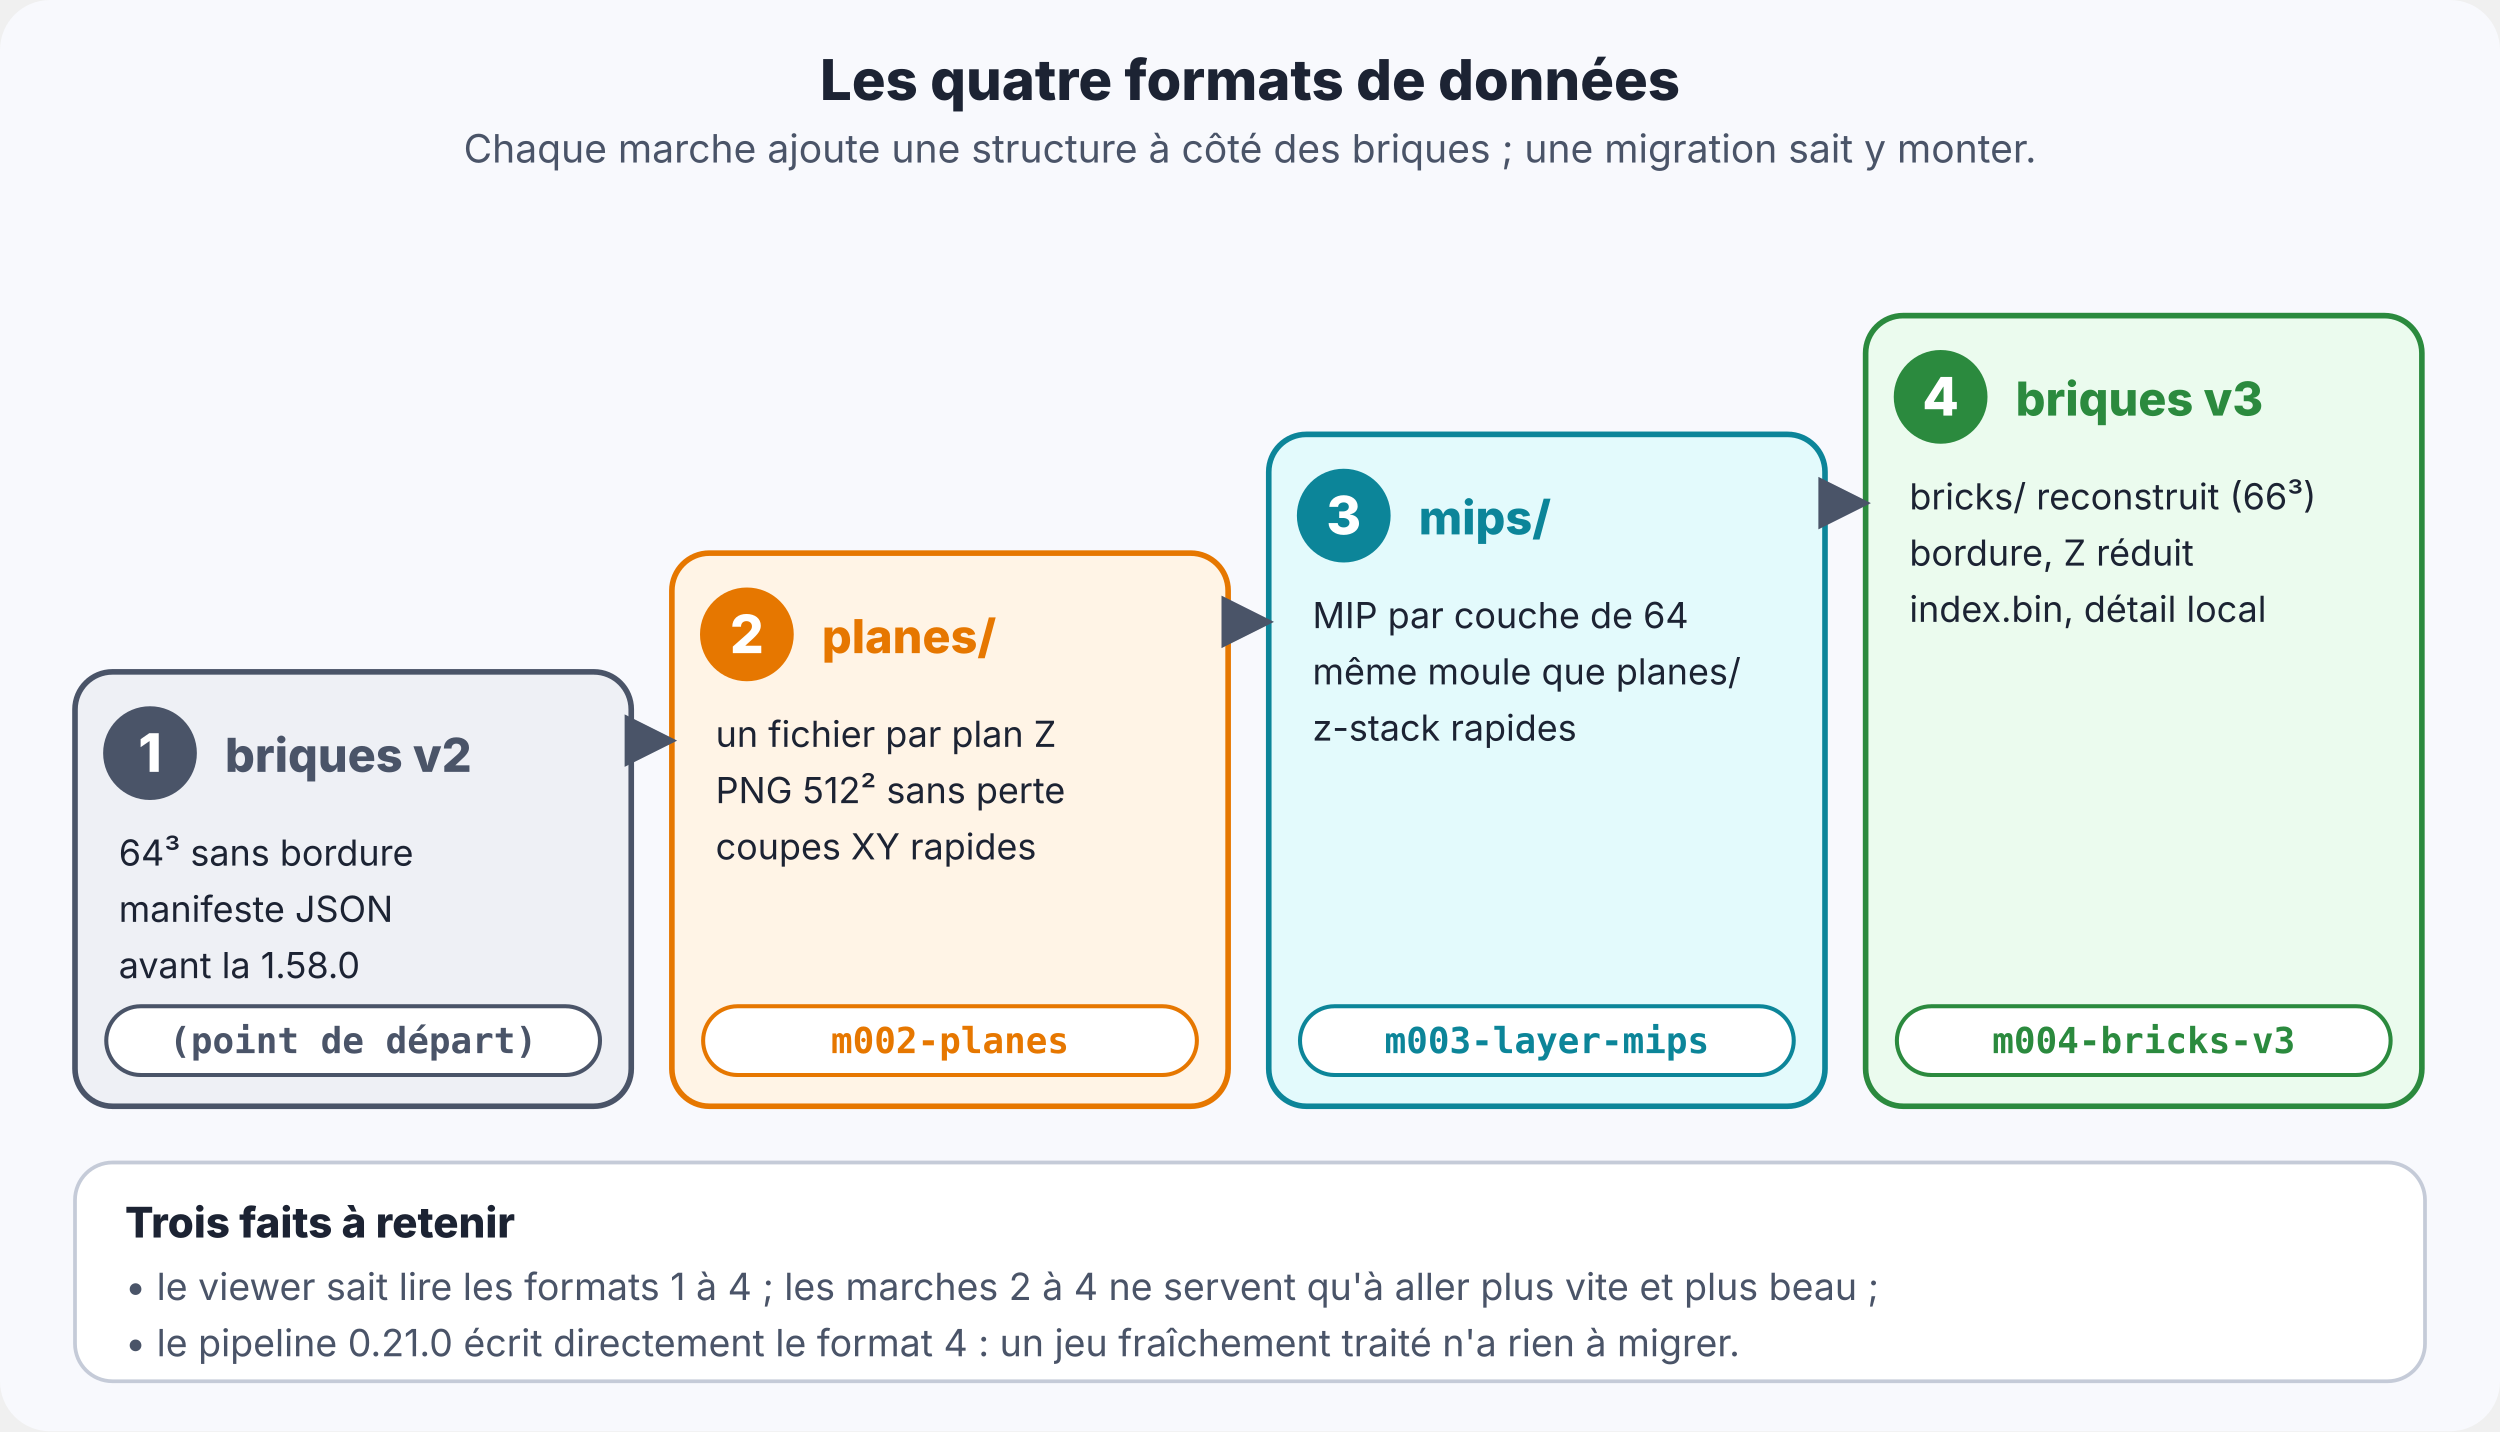
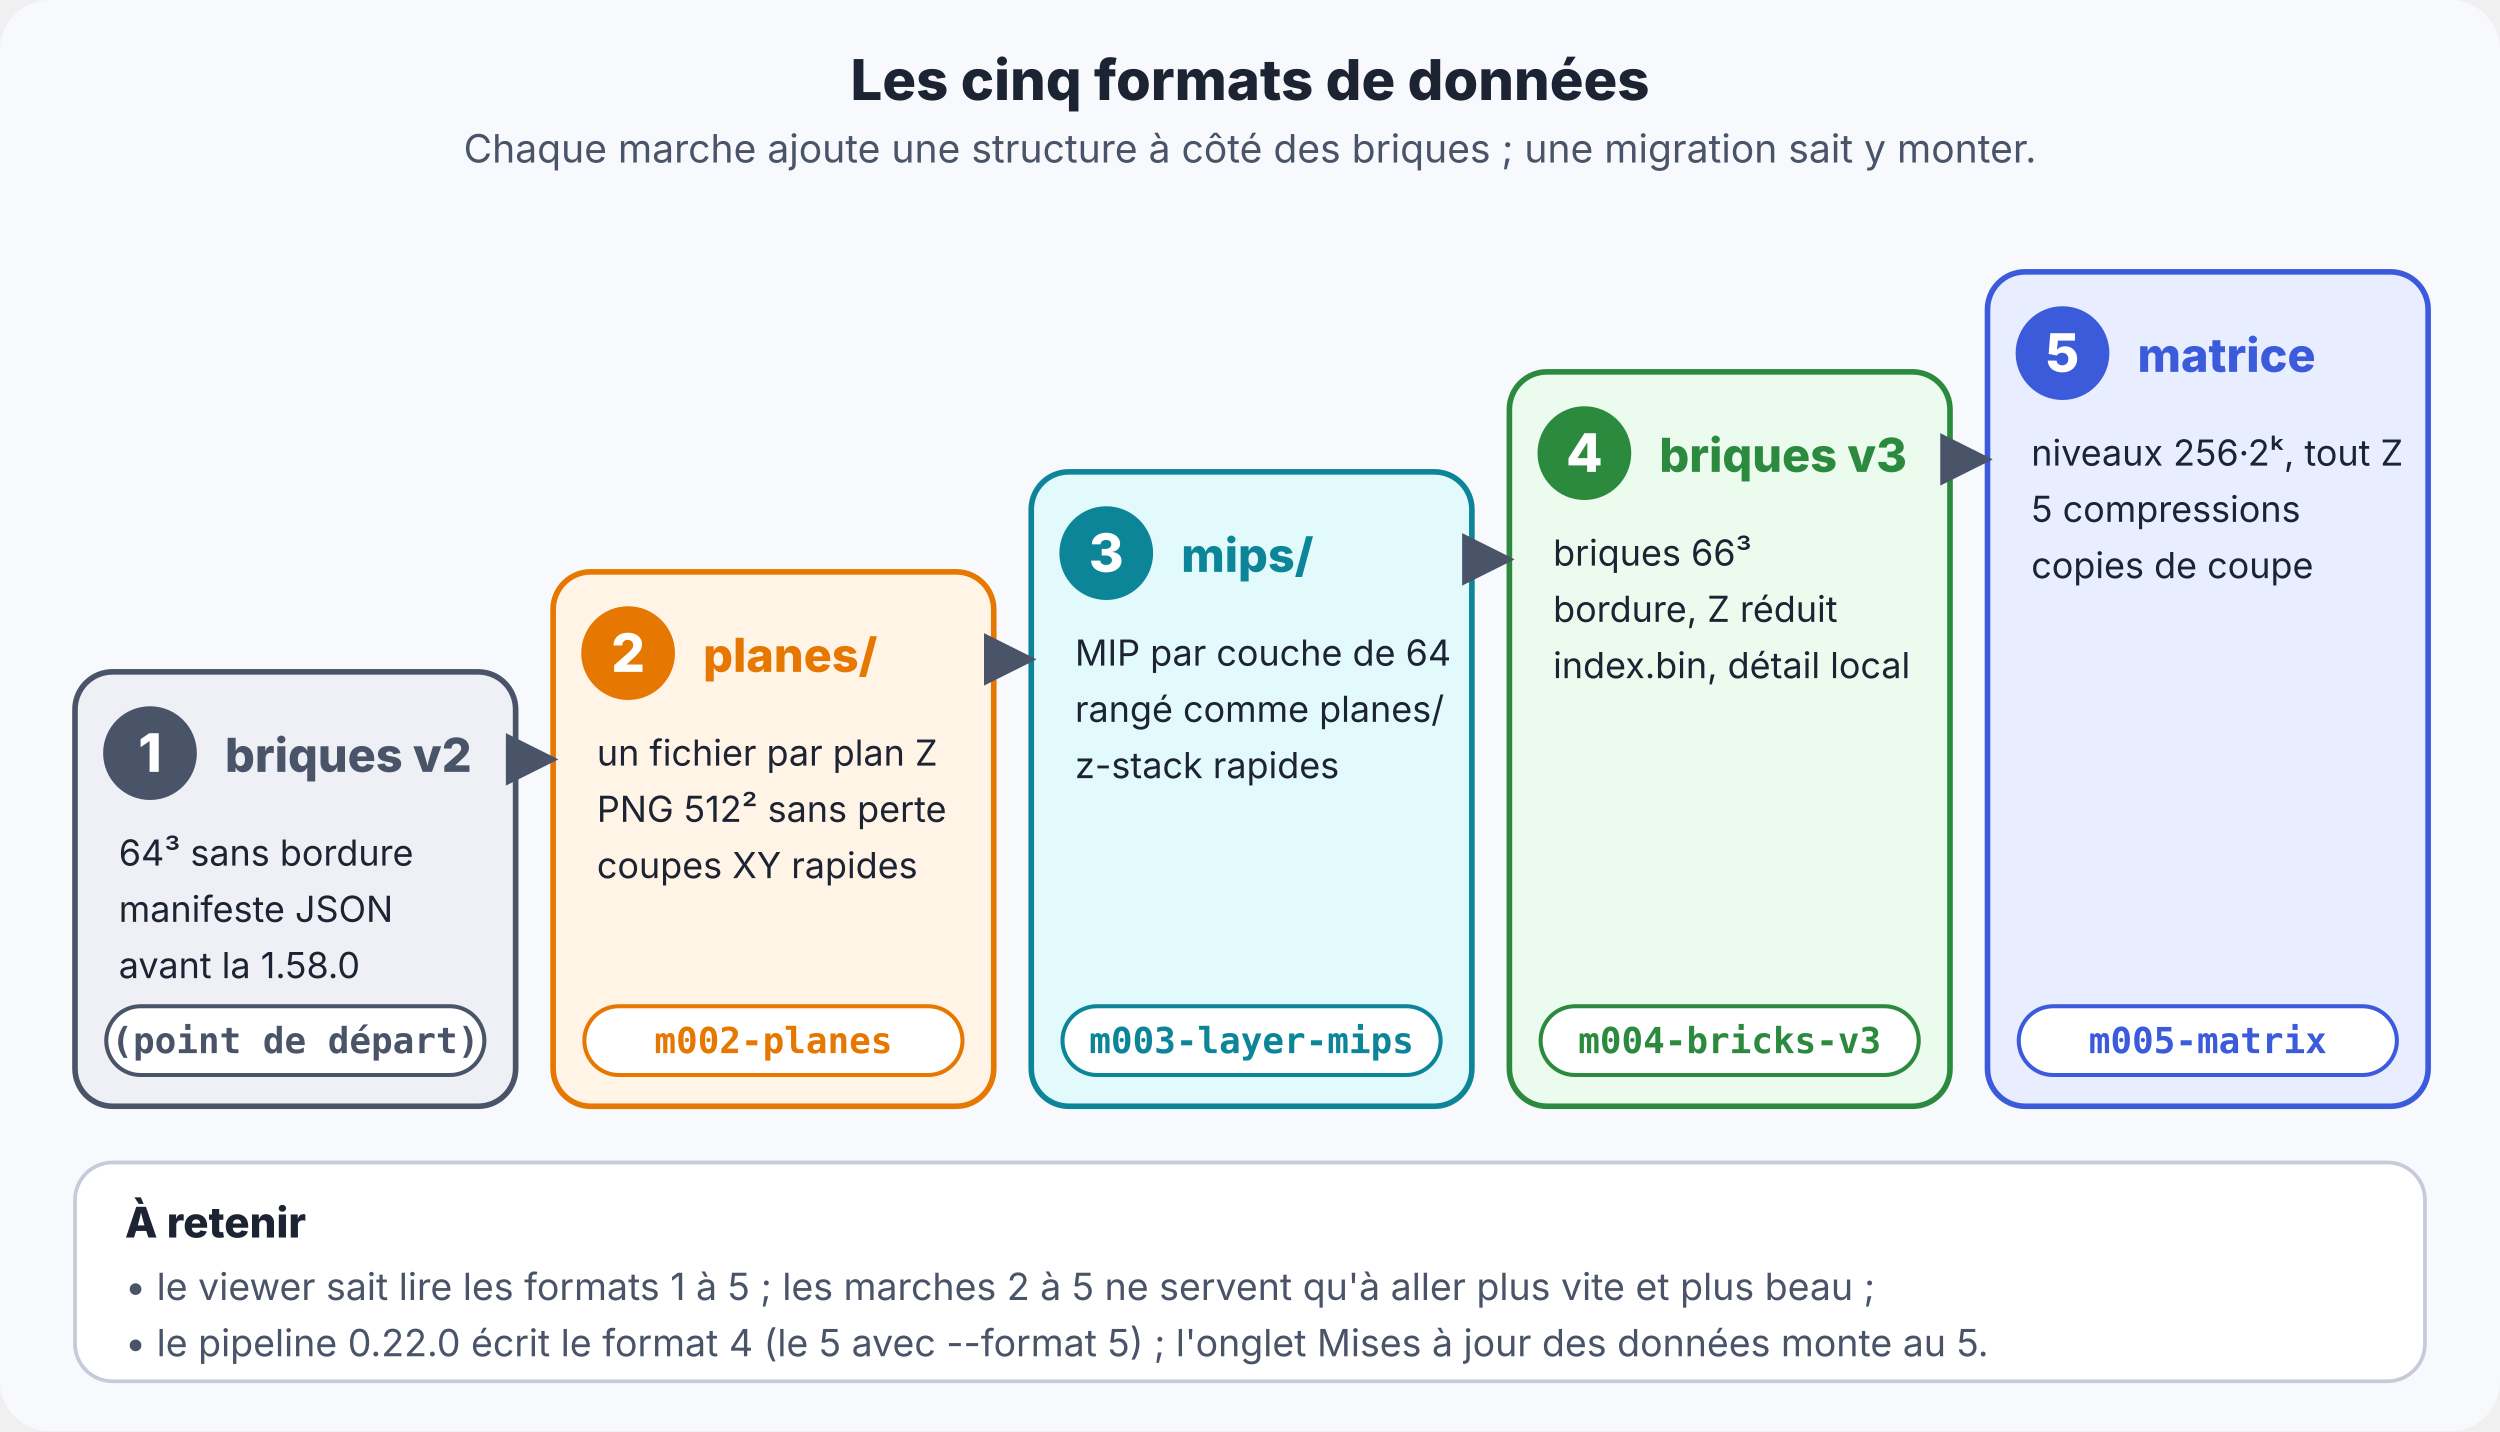
<svg xmlns="http://www.w3.org/2000/svg" viewBox="0 0 800 458" font-family="Inter, sans-serif">
  <defs>
    <marker id="arr" viewBox="0 0 10 10" refX="9" refY="5" markerWidth="7" markerHeight="7" orient="auto">
      <path d="M0,0 L10,5 L0,10 z" fill="#4a5468" />
    </marker>
    <marker id="arrr" viewBox="0 0 10 10" refX="9" refY="5" markerWidth="7" markerHeight="7" orient="auto">
      <path d="M0,0 L10,5 L0,10 z" fill="#c92a2a" />
    </marker>
  </defs>
  <rect width="800" height="458" rx="16" fill="#f8f9fd" />
-   <text x="400" y="32" font-size="18" font-weight="800" fill="#1c2333" text-anchor="middle">Les quatre formats de données</text>
+   <text x="400" y="32" font-size="18" font-weight="800" fill="#1c2333" text-anchor="middle">Les cinq formats de données</text>
  <text x="400" y="52" font-size="12.5" font-weight="400" fill="#4a5468" text-anchor="middle">Chaque marche ajoute une structure à côté des briques ; une migration sait y monter.</text>
-   <rect x="24" y="215" width="178" height="139" rx="12" fill="#eef0f5" stroke="#4a5468" stroke-width="1.8" />
+   <rect x="24" y="215" width="141" height="139" rx="12" fill="#eef0f5" stroke="#4a5468" stroke-width="1.8" />
  <circle cx="48" cy="241" r="15" fill="#4a5468" stroke="none" stroke-width="1" />
  <text x="48" y="247" font-size="17" font-weight="800" fill="#fff" text-anchor="middle">1</text>
  <text x="72" y="247" font-size="15" font-weight="800" fill="#4a5468" text-anchor="start">briques v2</text>
  <text x="38" y="277" font-size="11.5" font-weight="400" fill="#1c2333" text-anchor="start">64³ sans bordure</text>
  <text x="38" y="295" font-size="11.5" font-weight="400" fill="#1c2333" text-anchor="start">manifeste JSON</text>
  <text x="38" y="313" font-size="11.5" font-weight="400" fill="#1c2333" text-anchor="start">avant la 1.58.0</text>
-   <rect x="34" y="322" width="158" height="22" rx="11" fill="#fff" stroke="#4a5468" stroke-width="1.3" />
-   <text x="113.0" y="337" font-size="11.5" font-weight="700" fill="#4a5468" text-anchor="middle" font-family="'DejaVu Sans Mono', 'Liberation Mono', monospace">(point de départ)</text>
-   <rect x="215" y="177" width="178" height="177" rx="12" fill="#fff4e6" stroke="#e67700" stroke-width="1.8" />
-   <circle cx="239" cy="203" r="15" fill="#e67700" stroke="none" stroke-width="1" />
-   <text x="239" y="209" font-size="17" font-weight="800" fill="#fff" text-anchor="middle">2</text>
-   <text x="263" y="209" font-size="15" font-weight="800" fill="#e67700" text-anchor="start">planes/</text>
-   <text x="229" y="239" font-size="11.5" font-weight="400" fill="#1c2333" text-anchor="start">un fichier par plan Z</text>
-   <text x="229" y="257" font-size="11.5" font-weight="400" fill="#1c2333" text-anchor="start">PNG 512² sans perte</text>
-   <text x="229" y="275" font-size="11.5" font-weight="400" fill="#1c2333" text-anchor="start">coupes XY rapides</text>
-   <rect x="225" y="322" width="158" height="22" rx="11" fill="#fff" stroke="#e67700" stroke-width="1.3" />
-   <text x="304.0" y="337" font-size="11.5" font-weight="700" fill="#e67700" text-anchor="middle" font-family="'DejaVu Sans Mono', 'Liberation Mono', monospace">m002-planes</text>
-   <line x1="202" y1="237" x2="215" y2="237" stroke="#e67700" stroke-width="2.4" marker-end="url(#arr)" />
-   <rect x="406" y="139" width="178" height="215" rx="12" fill="#e3fafc" stroke="#0c8599" stroke-width="1.8" />
-   <circle cx="430" cy="165" r="15" fill="#0c8599" stroke="none" stroke-width="1" />
-   <text x="430" y="171" font-size="17" font-weight="800" fill="#fff" text-anchor="middle">3</text>
-   <text x="454" y="171" font-size="15" font-weight="800" fill="#0c8599" text-anchor="start">mips/</text>
-   <text x="420" y="201" font-size="11.5" font-weight="400" fill="#1c2333" text-anchor="start">MIP par couche de 64</text>
-   <text x="420" y="219" font-size="11.5" font-weight="400" fill="#1c2333" text-anchor="start">même moule que planes/</text>
-   <text x="420" y="237" font-size="11.5" font-weight="400" fill="#1c2333" text-anchor="start">z-stack rapides</text>
-   <rect x="416" y="322" width="158" height="22" rx="11" fill="#fff" stroke="#0c8599" stroke-width="1.3" />
-   <text x="495.0" y="337" font-size="11.5" font-weight="700" fill="#0c8599" text-anchor="middle" font-family="'DejaVu Sans Mono', 'Liberation Mono', monospace">m003-layer-mips</text>
-   <line x1="393" y1="199" x2="406" y2="199" stroke="#0c8599" stroke-width="2.4" marker-end="url(#arr)" />
-   <rect x="597" y="101" width="178" height="253" rx="12" fill="#ebfbee" stroke="#2b8a3e" stroke-width="1.8" />
-   <circle cx="621" cy="127" r="15" fill="#2b8a3e" stroke="none" stroke-width="1" />
-   <text x="621" y="133" font-size="17" font-weight="800" fill="#fff" text-anchor="middle">4</text>
-   <text x="645" y="133" font-size="15" font-weight="800" fill="#2b8a3e" text-anchor="start">briques v3</text>
-   <text x="611" y="163" font-size="11.5" font-weight="400" fill="#1c2333" text-anchor="start">bricks/ reconstruit (66³)</text>
-   <text x="611" y="181" font-size="11.5" font-weight="400" fill="#1c2333" text-anchor="start">bordure, Z réduit</text>
-   <text x="611" y="199" font-size="11.5" font-weight="400" fill="#1c2333" text-anchor="start">index.bin, détail local</text>
-   <rect x="607" y="322" width="158" height="22" rx="11" fill="#fff" stroke="#2b8a3e" stroke-width="1.3" />
-   <text x="686.0" y="337" font-size="11.5" font-weight="700" fill="#2b8a3e" text-anchor="middle" font-family="'DejaVu Sans Mono', 'Liberation Mono', monospace">m004-bricks-v3</text>
-   <line x1="584" y1="161" x2="597" y2="161" stroke="#2b8a3e" stroke-width="2.4" marker-end="url(#arr)" />
+   <rect x="34" y="322" width="121" height="22" rx="11" fill="#fff" stroke="#4a5468" stroke-width="1.3" />
+   <text x="94.5" y="337" font-size="11.5" font-weight="700" fill="#4a5468" text-anchor="middle" font-family="'DejaVu Sans Mono', 'Liberation Mono', monospace">(point de départ)</text>
+   <rect x="177" y="183" width="141" height="171" rx="12" fill="#fff4e6" stroke="#e67700" stroke-width="1.8" />
+   <circle cx="201" cy="209" r="15" fill="#e67700" stroke="none" stroke-width="1" />
+   <text x="201" y="215" font-size="17" font-weight="800" fill="#fff" text-anchor="middle">2</text>
+   <text x="225" y="215" font-size="15" font-weight="800" fill="#e67700" text-anchor="start">planes/</text>
+   <text x="191" y="245" font-size="11.5" font-weight="400" fill="#1c2333" text-anchor="start">un fichier par plan Z</text>
+   <text x="191" y="263" font-size="11.5" font-weight="400" fill="#1c2333" text-anchor="start">PNG 512² sans perte</text>
+   <text x="191" y="281" font-size="11.5" font-weight="400" fill="#1c2333" text-anchor="start">coupes XY rapides</text>
+   <rect x="187" y="322" width="121" height="22" rx="11" fill="#fff" stroke="#e67700" stroke-width="1.3" />
+   <text x="247.5" y="337" font-size="11.5" font-weight="700" fill="#e67700" text-anchor="middle" font-family="'DejaVu Sans Mono', 'Liberation Mono', monospace">m002-planes</text>
+   <line x1="165" y1="243" x2="177" y2="243" stroke="#e67700" stroke-width="2.4" marker-end="url(#arr)" />
+   <rect x="330" y="151" width="141" height="203" rx="12" fill="#e3fafc" stroke="#0c8599" stroke-width="1.8" />
+   <circle cx="354" cy="177" r="15" fill="#0c8599" stroke="none" stroke-width="1" />
+   <text x="354" y="183" font-size="17" font-weight="800" fill="#fff" text-anchor="middle">3</text>
+   <text x="378" y="183" font-size="15" font-weight="800" fill="#0c8599" text-anchor="start">mips/</text>
+   <text x="344" y="213" font-size="11.5" font-weight="400" fill="#1c2333" text-anchor="start">MIP par couche de 64</text>
+   <text x="344" y="231" font-size="11.5" font-weight="400" fill="#1c2333" text-anchor="start">rangé comme planes/</text>
+   <text x="344" y="249" font-size="11.5" font-weight="400" fill="#1c2333" text-anchor="start">z-stack rapides</text>
+   <rect x="340" y="322" width="121" height="22" rx="11" fill="#fff" stroke="#0c8599" stroke-width="1.3" />
+   <text x="400.5" y="337" font-size="11.5" font-weight="700" fill="#0c8599" text-anchor="middle" font-family="'DejaVu Sans Mono', 'Liberation Mono', monospace">m003-layer-mips</text>
+   <line x1="318" y1="211" x2="330" y2="211" stroke="#0c8599" stroke-width="2.4" marker-end="url(#arr)" />
+   <rect x="483" y="119" width="141" height="235" rx="12" fill="#ebfbee" stroke="#2b8a3e" stroke-width="1.8" />
+   <circle cx="507" cy="145" r="15" fill="#2b8a3e" stroke="none" stroke-width="1" />
+   <text x="507" y="151" font-size="17" font-weight="800" fill="#fff" text-anchor="middle">4</text>
+   <text x="531" y="151" font-size="15" font-weight="800" fill="#2b8a3e" text-anchor="start">briques v3</text>
+   <text x="497" y="181" font-size="11.5" font-weight="400" fill="#1c2333" text-anchor="start">briques 66³</text>
+   <text x="497" y="199" font-size="11.5" font-weight="400" fill="#1c2333" text-anchor="start">bordure, Z réduit</text>
+   <text x="497" y="217" font-size="11.5" font-weight="400" fill="#1c2333" text-anchor="start">index.bin, détail local</text>
+   <rect x="493" y="322" width="121" height="22" rx="11" fill="#fff" stroke="#2b8a3e" stroke-width="1.3" />
+   <text x="553.5" y="337" font-size="11.5" font-weight="700" fill="#2b8a3e" text-anchor="middle" font-family="'DejaVu Sans Mono', 'Liberation Mono', monospace">m004-bricks-v3</text>
+   <line x1="471" y1="179" x2="483" y2="179" stroke="#2b8a3e" stroke-width="2.4" marker-end="url(#arr)" />
+   <rect x="636" y="87" width="141" height="267" rx="12" fill="#e8edff" stroke="#3b5bdb" stroke-width="1.8" />
+   <circle cx="660" cy="113" r="15" fill="#3b5bdb" stroke="none" stroke-width="1" />
+   <text x="660" y="119" font-size="17" font-weight="800" fill="#fff" text-anchor="middle">5</text>
+   <text x="684" y="119" font-size="15" font-weight="800" fill="#3b5bdb" text-anchor="start">matrice</text>
+   <text x="650" y="149" font-size="11.5" font-weight="400" fill="#1c2333" text-anchor="start">niveaux 256·2ᵏ, tout Z</text>
+   <text x="650" y="167" font-size="11.5" font-weight="400" fill="#1c2333" text-anchor="start">5 compressions</text>
+   <text x="650" y="185" font-size="11.5" font-weight="400" fill="#1c2333" text-anchor="start">copies de coupe</text>
+   <rect x="646" y="322" width="121" height="22" rx="11" fill="#fff" stroke="#3b5bdb" stroke-width="1.3" />
+   <text x="706.5" y="337" font-size="11.5" font-weight="700" fill="#3b5bdb" text-anchor="middle" font-family="'DejaVu Sans Mono', 'Liberation Mono', monospace">m005-matrix</text>
+   <line x1="624" y1="147" x2="636" y2="147" stroke="#3b5bdb" stroke-width="2.4" marker-end="url(#arr)" />
  <rect x="24" y="372" width="752" height="70" rx="12" fill="#fff" stroke="#c5cbd8" stroke-width="1.2" />
-   <text x="40" y="396" font-size="13.5" font-weight="800" fill="#1c2333" text-anchor="start">Trois faits à retenir</text>
-   <text x="40" y="416" font-size="12" font-weight="400" fill="#4a5468" text-anchor="start">• le viewer sait lire les formats 1 à 4 ; les marches 2 à 4 ne servent qu'à aller plus vite et plus beau ;</text>
-   <text x="40" y="434" font-size="12" font-weight="400" fill="#4a5468" text-anchor="start">• le pipeline 0.21.0 écrit directement le format 4 : un jeu fraîchement traité n'a rien à migrer.</text>
+   <text x="40" y="396" font-size="13.5" font-weight="800" fill="#1c2333" text-anchor="start">À retenir</text>
+   <text x="40" y="416" font-size="12" font-weight="400" fill="#4a5468" text-anchor="start">• le viewer sait lire les formats 1 à 5 ; les marches 2 à 5 ne servent qu'à aller plus vite et plus beau ;</text>
+   <text x="40" y="434" font-size="12" font-weight="400" fill="#4a5468" text-anchor="start">• le pipeline 0.22.0 écrit le format 4 (le 5 avec --format 5) ; l'onglet Mises à jour des données monte au 5.</text>
</svg>
